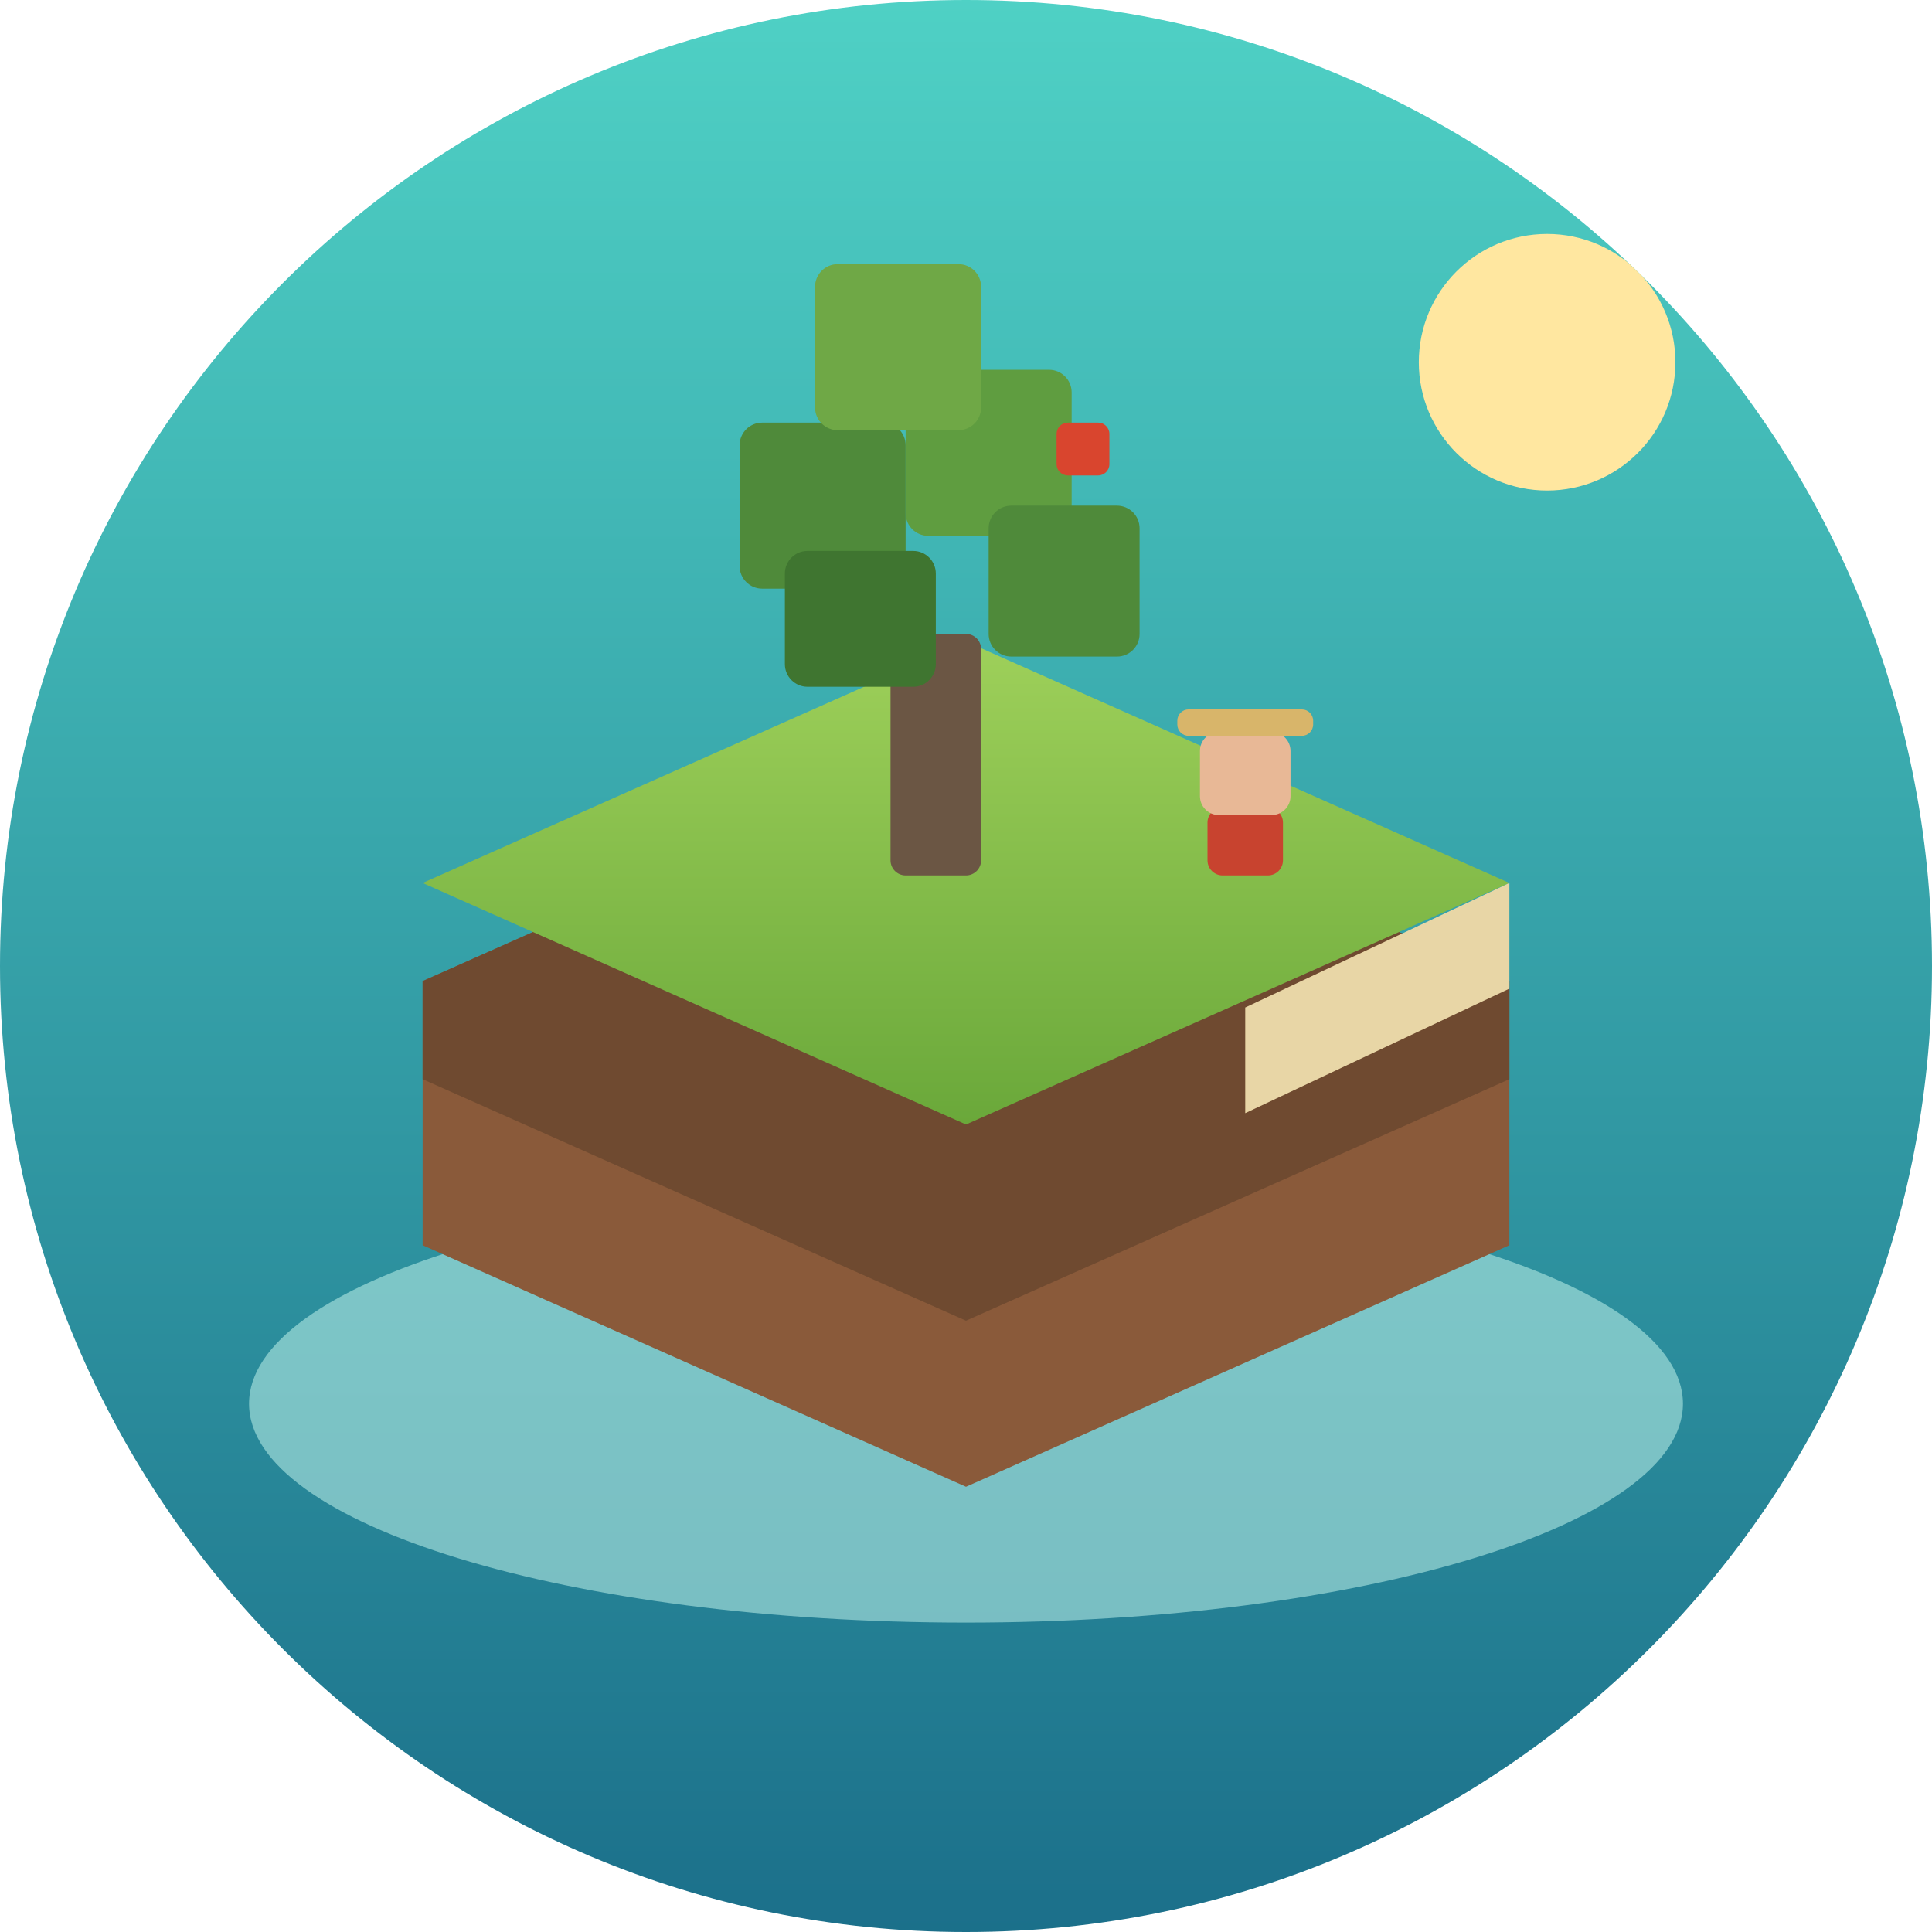
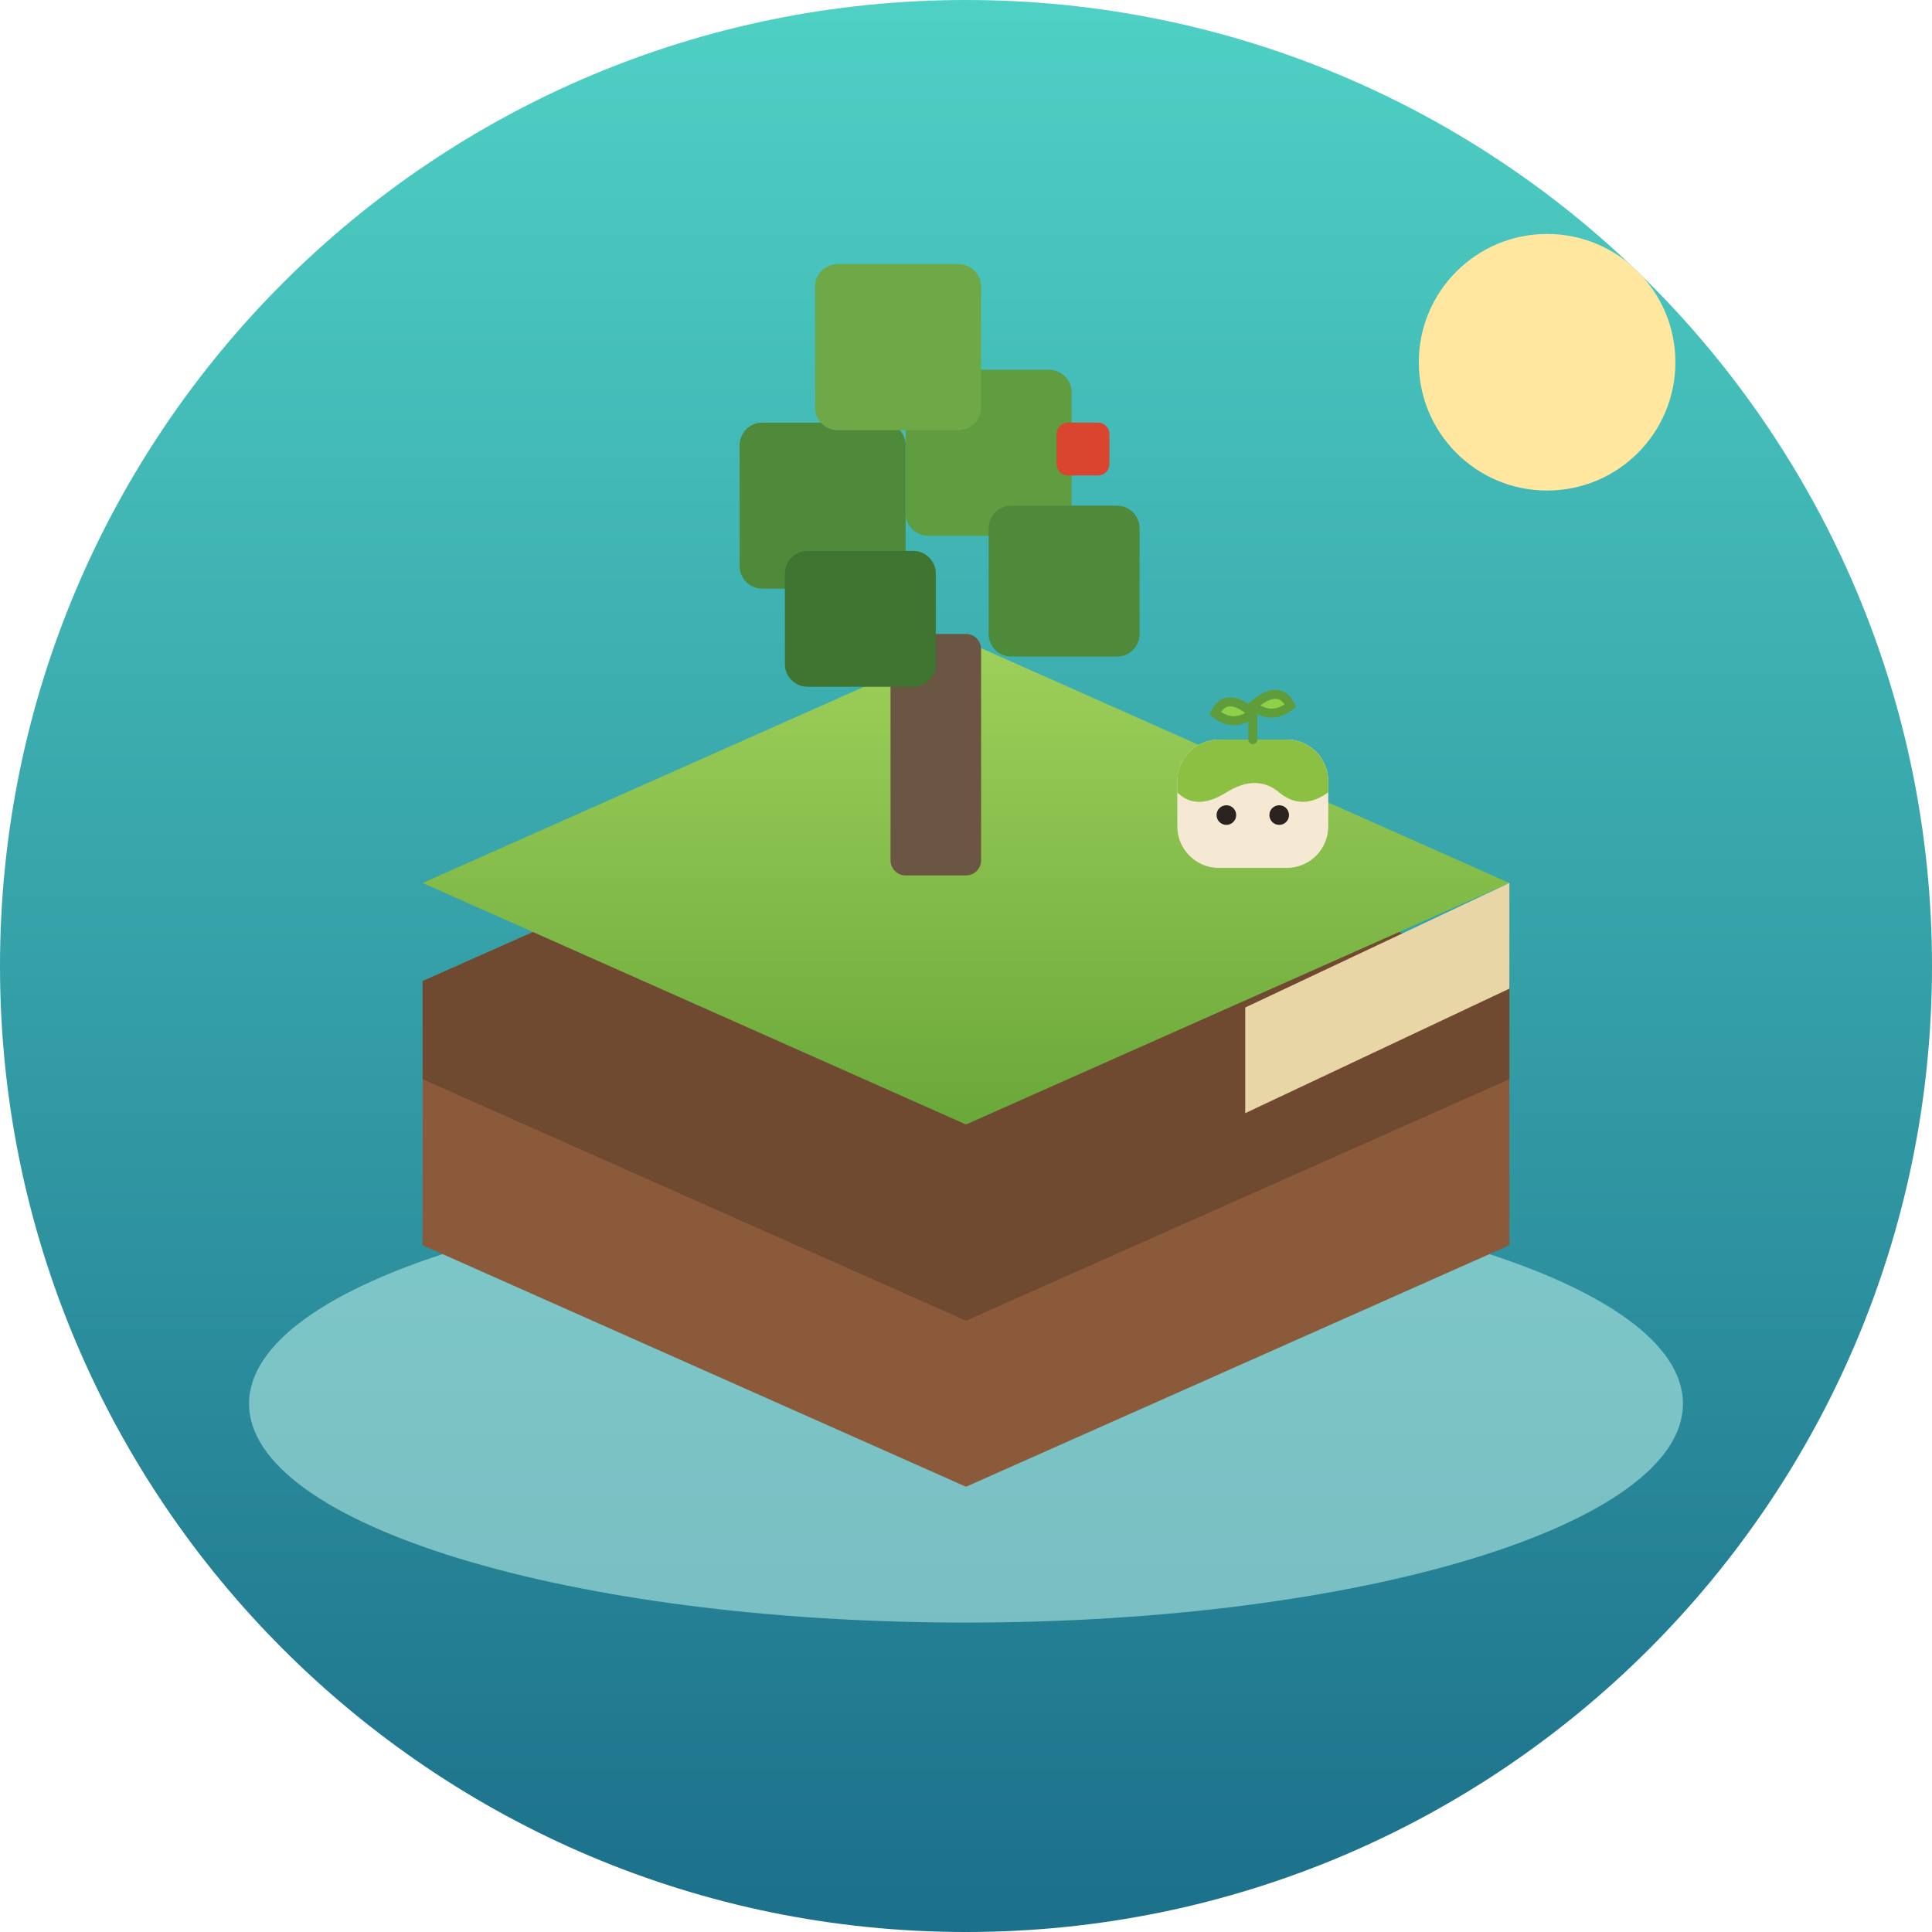
<svg xmlns="http://www.w3.org/2000/svg" viewBox="0 0 512 512" width="512" height="512">
  <defs>
    <linearGradient id="sea" x1="0" y1="0" x2="0" y2="1">
      <stop offset="0" stop-color="#4fd1c5" />
      <stop offset="1" stop-color="#1b6f8a" />
    </linearGradient>
    <linearGradient id="grass" x1="0" y1="0" x2="0" y2="1">
      <stop offset="0" stop-color="#9ed05a" />
      <stop offset="1" stop-color="#6aa83a" />
    </linearGradient>
    <clipPath id="shape">
      <rect x="0" y="0" width="512" height="512" rx="256" />
    </clipPath>
  </defs>
  <g clip-path="url(#shape)">
    <rect width="512" height="512" fill="url(#sea)" />
    <ellipse cx="256" cy="372" rx="190" ry="58" fill="#bff2ea" opacity=".55" />
    <polygon points="256,196 400,260 400,330 256,394 112,330 112,260" fill="#8a5a3a" />
    <polygon points="256,196 400,260 400,286 256,350 112,286 112,260" fill="#6f4a30" />
    <polygon points="256,170 400,234 256,298 112,234" fill="url(#grass)" />
    <polygon points="330,267 400,234 400,262 330,295" fill="#e8d6a6" />
    <polygon points="112,234 256,298 256,350 112,286" fill="#7d5434" opacity=".0" />
    <rect x="236" y="168" width="24" height="64" rx="4" fill="#6b5644" />
    <g fill="#4f8a3a">
      <rect x="196" y="112" width="44" height="44" rx="6" />
      <rect x="240" y="98" width="44" height="44" rx="6" fill="#5f9d40" />
      <rect x="216" y="70" width="44" height="44" rx="6" fill="#6fa846" />
      <rect x="262" y="134" width="40" height="40" rx="6" />
      <rect x="208" y="146" width="40" height="36" rx="6" fill="#3f7530" />
    </g>
    <rect x="280" y="112" width="14" height="14" rx="3" fill="#d9452e" />
-     <rect x="320" y="214" width="20" height="18" rx="4" fill="#c8432f" />
-     <rect x="318" y="194" width="24" height="22" rx="5" fill="#e8b896" />
-     <rect x="312" y="188" width="36" height="7" rx="3" fill="#d8b56a" />
+     <rect x="312" y="196" width="40" height="34" rx="11" fill="#f5e9d3" />
+     <path d="M312 207a11 11 0 0 1 11-11h18a11 11 0 0 1 11 11v3q-7 5-13 0t-14 0t-13 0z" fill="#8cc043" />
+     <circle cx="325" cy="216" r="2.6" fill="#2a2320" />
+     <circle cx="339" cy="216" r="2.6" fill="#2a2320" />
+     <path d="M332 196v-9m0 2q-7-6-10 0q5 4 10 0m0-2q7-6 10 0q-5 4-10 0" stroke="#5f9d3a" stroke-width="2.4" fill="#8fd04a" stroke-linecap="round" />
    <circle cx="410" cy="96" r="34" fill="#ffe7a0" />
  </g>
</svg>
